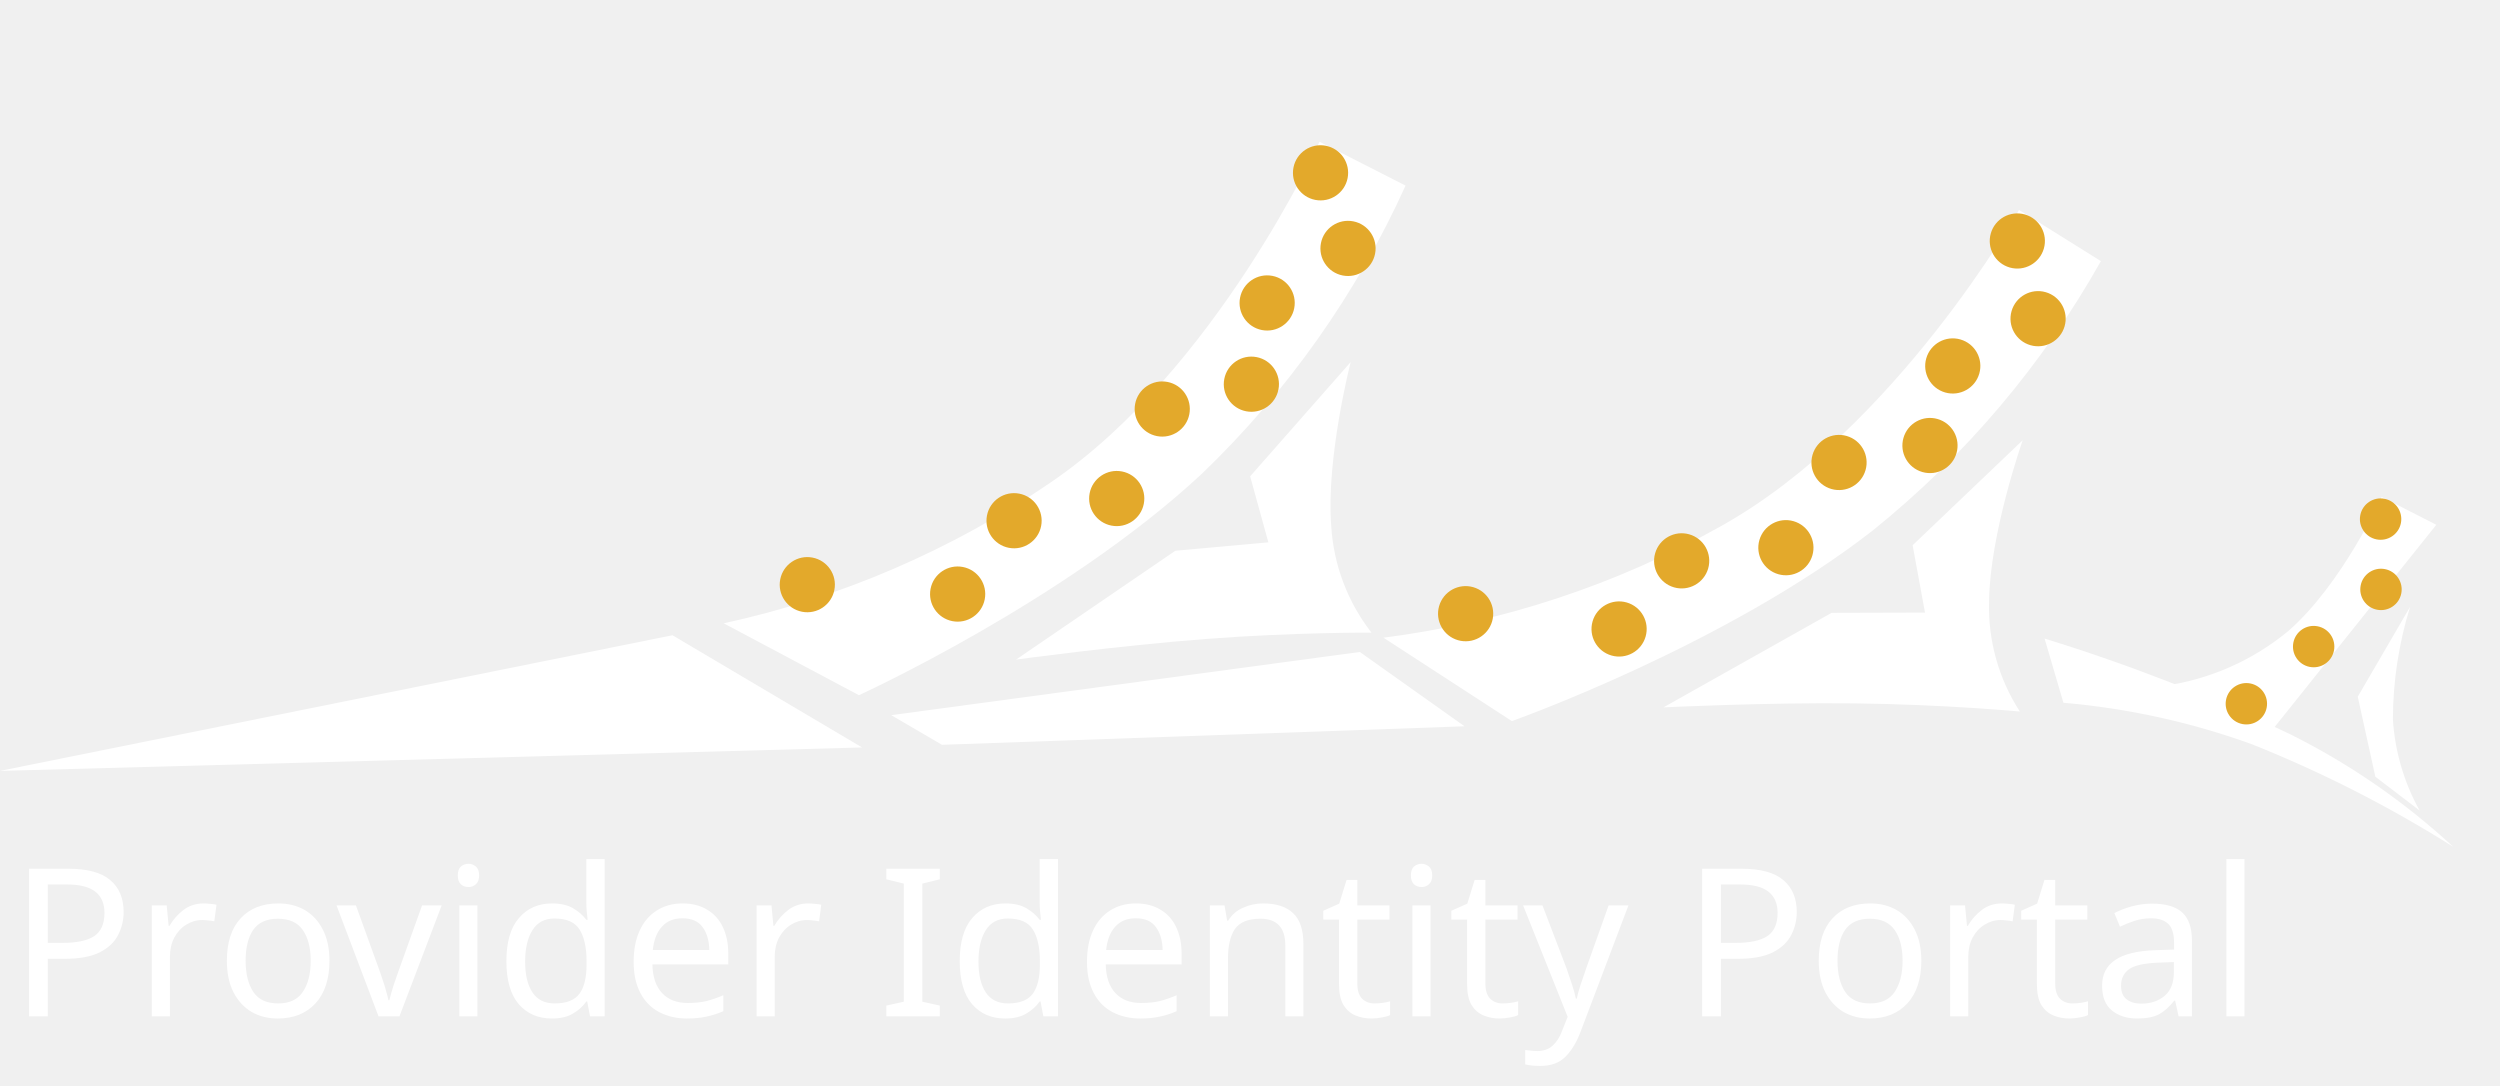
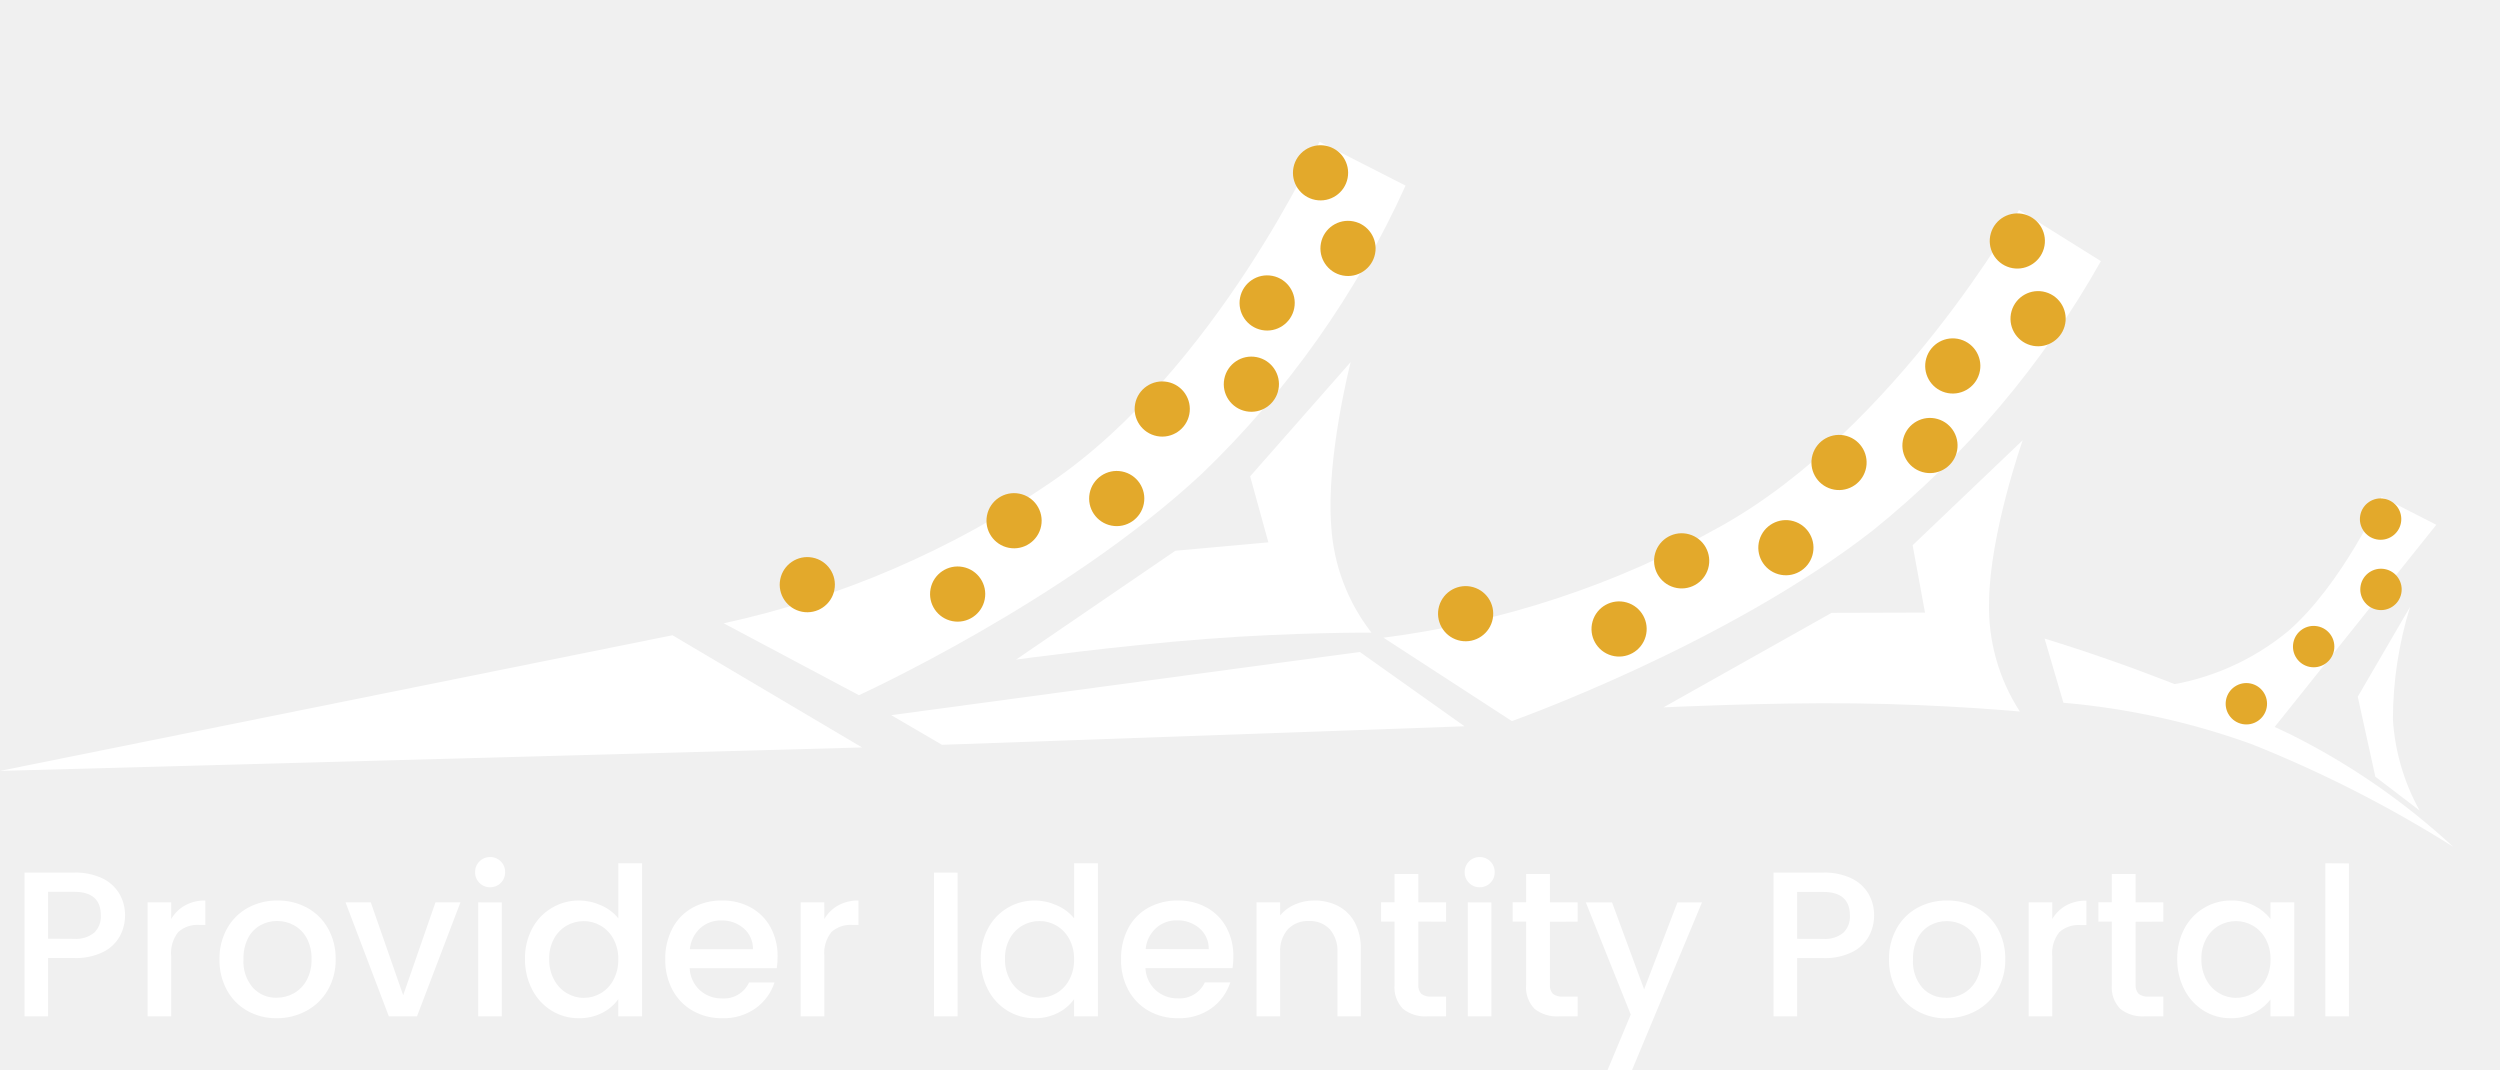
- <svg xmlns="http://www.w3.org/2000/svg" width="181.255" height="78.688" viewBox="0 0 181.255 78.688">
+ <svg xmlns="http://www.w3.org/2000/svg" width="181.255" height="77.573" viewBox="0 0 181.255 77.573">
  <g id="Group_86" data-name="Group 86" transform="translate(-52.744 -126.781)">
-     <text id="Provider_Identity_Portal" data-name="Provider Identity Portal" transform="translate(53.396 200.469)" fill="#fff" font-size="15" font-family="Poppins-Medium, Poppins" font-weight="500">
-       <tspan x="0" y="0">Provider Identity Portal</tspan>
-     </text>
+     <path id="Path_2396" data-name="Path 2396" d="M8.415-7.32a3.148,3.148,0,0,1-.375,1.5,2.81,2.81,0,0,1-1.2,1.148,4.454,4.454,0,0,1-2.115.443H2.835V0H1.125V-10.425h3.6a4.545,4.545,0,0,1,2.033.412A2.868,2.868,0,0,1,8-8.895,3.061,3.061,0,0,1,8.415-7.32Zm-3.69,1.7A2.085,2.085,0,0,0,6.18-6.068,1.618,1.618,0,0,0,6.66-7.32q0-1.71-1.935-1.71H2.835v3.4Zm7.035-1.44a2.686,2.686,0,0,1,1-.983A2.95,2.95,0,0,1,14.235-8.4v1.77H13.8a2.083,2.083,0,0,0-1.523.51,2.439,2.439,0,0,0-.517,1.77V0H10.05V-8.265h1.71ZM19.4.135A4.233,4.233,0,0,1,17.28-.4,3.825,3.825,0,0,1,15.8-1.9a4.525,4.525,0,0,1-.54-2.242,4.438,4.438,0,0,1,.555-2.235,3.833,3.833,0,0,1,1.515-1.5A4.4,4.4,0,0,1,19.47-8.4a4.4,4.4,0,0,1,2.145.525,3.834,3.834,0,0,1,1.515,1.5,4.438,4.438,0,0,1,.555,2.235,4.346,4.346,0,0,1-.57,2.235A3.947,3.947,0,0,1,21.563-.4,4.475,4.475,0,0,1,19.4.135Zm0-1.485a2.545,2.545,0,0,0,1.237-.315,2.4,2.4,0,0,0,.938-.945,3.038,3.038,0,0,0,.36-1.53,3.1,3.1,0,0,0-.345-1.523A2.329,2.329,0,0,0,20.67-6.6a2.5,2.5,0,0,0-1.23-.315,2.46,2.46,0,0,0-1.222.315,2.248,2.248,0,0,0-.892.938A3.217,3.217,0,0,0,17-4.14a2.9,2.9,0,0,0,.682,2.062A2.255,2.255,0,0,0,19.4-1.35Zm9.18-.18,2.34-6.735H32.73L29.58,0H27.54L24.4-8.265h1.83ZM34.89-9.36a1.059,1.059,0,0,1-.78-.315,1.059,1.059,0,0,1-.315-.78,1.059,1.059,0,0,1,.315-.78,1.059,1.059,0,0,1,.78-.315,1.042,1.042,0,0,1,.765.315,1.059,1.059,0,0,1,.315.78,1.059,1.059,0,0,1-.315.78A1.042,1.042,0,0,1,34.89-9.36Zm.84,1.1V0H34.02V-8.265Zm1.68,4.1a4.574,4.574,0,0,1,.517-2.2,3.793,3.793,0,0,1,1.41-1.493A3.805,3.805,0,0,1,41.325-8.4a3.876,3.876,0,0,1,1.6.352,3.269,3.269,0,0,1,1.252.937V-11.1H45.9V0H44.175V-1.245a3.2,3.2,0,0,1-1.162.99,3.607,3.607,0,0,1-1.7.39,3.7,3.7,0,0,1-1.972-.547,3.864,3.864,0,0,1-1.41-1.53A4.707,4.707,0,0,1,37.41-4.17Zm6.765.03a2.993,2.993,0,0,0-.353-1.485,2.474,2.474,0,0,0-.922-.96,2.413,2.413,0,0,0-1.23-.33,2.457,2.457,0,0,0-1.23.322,2.432,2.432,0,0,0-.923.945,2.95,2.95,0,0,0-.352,1.477,3.079,3.079,0,0,0,.352,1.5,2.487,2.487,0,0,0,.93.983,2.385,2.385,0,0,0,1.222.337,2.413,2.413,0,0,0,1.23-.33,2.462,2.462,0,0,0,.922-.967A3.036,3.036,0,0,0,44.175-4.14Zm11.55-.2a5.346,5.346,0,0,1-.06.84H49.35a2.293,2.293,0,0,0,.735,1.59,2.32,2.32,0,0,0,1.62.6,2,2,0,0,0,1.95-1.155H55.5A3.723,3.723,0,0,1,54.143-.593a3.983,3.983,0,0,1-2.437.728A4.221,4.221,0,0,1,49.583-.4a3.789,3.789,0,0,1-1.47-1.5A4.576,4.576,0,0,1,47.58-4.14,4.683,4.683,0,0,1,48.1-6.383a3.639,3.639,0,0,1,1.455-1.492A4.33,4.33,0,0,1,51.705-8.4a4.209,4.209,0,0,1,2.085.51,3.6,3.6,0,0,1,1.425,1.433A4.314,4.314,0,0,1,55.725-4.335Zm-1.785-.54a1.946,1.946,0,0,0-.675-1.515,2.413,2.413,0,0,0-1.635-.57,2.2,2.2,0,0,0-1.515.563,2.351,2.351,0,0,0-.75,1.523Zm5.175-2.19a2.686,2.686,0,0,1,1-.983A2.95,2.95,0,0,1,61.59-8.4v1.77h-.435a2.083,2.083,0,0,0-1.522.51,2.439,2.439,0,0,0-.518,1.77V0H57.4V-8.265h1.71Zm9.66-3.36V0h-1.71V-10.425Zm1.68,6.255a4.574,4.574,0,0,1,.518-2.2,3.793,3.793,0,0,1,1.41-1.493A3.805,3.805,0,0,1,74.37-8.4a3.876,3.876,0,0,1,1.6.352,3.269,3.269,0,0,1,1.253.937V-11.1h1.725V0H77.22V-1.245a3.2,3.2,0,0,1-1.162.99,3.607,3.607,0,0,1-1.7.39,3.7,3.7,0,0,1-1.973-.547,3.864,3.864,0,0,1-1.41-1.53A4.707,4.707,0,0,1,70.455-4.17Zm6.765.03a2.993,2.993,0,0,0-.353-1.485,2.474,2.474,0,0,0-.923-.96,2.413,2.413,0,0,0-1.23-.33,2.457,2.457,0,0,0-1.23.322,2.432,2.432,0,0,0-.923.945A2.95,2.95,0,0,0,72.21-4.17a3.079,3.079,0,0,0,.353,1.5,2.487,2.487,0,0,0,.93.983,2.385,2.385,0,0,0,1.223.337,2.413,2.413,0,0,0,1.23-.33,2.462,2.462,0,0,0,.923-.967A3.036,3.036,0,0,0,77.22-4.14Zm11.55-.2a5.346,5.346,0,0,1-.06.84H82.395a2.293,2.293,0,0,0,.735,1.59,2.32,2.32,0,0,0,1.62.6A2,2,0,0,0,86.7-2.46h1.845A3.723,3.723,0,0,1,87.188-.593,3.983,3.983,0,0,1,84.75.135,4.221,4.221,0,0,1,82.628-.4a3.789,3.789,0,0,1-1.47-1.5,4.576,4.576,0,0,1-.533-2.242,4.683,4.683,0,0,1,.518-2.243A3.639,3.639,0,0,1,82.6-7.875,4.33,4.33,0,0,1,84.75-8.4a4.209,4.209,0,0,1,2.085.51A3.6,3.6,0,0,1,88.26-6.457,4.314,4.314,0,0,1,88.77-4.335Zm-1.785-.54A1.946,1.946,0,0,0,86.31-6.39a2.413,2.413,0,0,0-1.635-.57A2.2,2.2,0,0,0,83.16-6.4a2.351,2.351,0,0,0-.75,1.523ZM94.62-8.4a3.706,3.706,0,0,1,1.748.4,2.88,2.88,0,0,1,1.207,1.2,3.947,3.947,0,0,1,.435,1.92V0H96.315V-4.62a2.4,2.4,0,0,0-.555-1.7,1.975,1.975,0,0,0-1.515-.593,2,2,0,0,0-1.522.593,2.379,2.379,0,0,0-.562,1.7V0H90.45V-8.265h1.71v.945a2.831,2.831,0,0,1,1.073-.795A3.429,3.429,0,0,1,94.62-8.4Zm7.56,1.53V-2.3a.878.878,0,0,0,.217.668,1.081,1.081,0,0,0,.743.2h1.05V0h-1.35a2.6,2.6,0,0,1-1.77-.54,2.225,2.225,0,0,1-.615-1.755V-6.87H99.48v-1.4h.975V-10.32h1.725v2.055h2.01v1.4Zm4.455-2.49a1.059,1.059,0,0,1-.78-.315,1.059,1.059,0,0,1-.315-.78,1.059,1.059,0,0,1,.315-.78,1.059,1.059,0,0,1,.78-.315,1.042,1.042,0,0,1,.765.315,1.059,1.059,0,0,1,.315.78,1.059,1.059,0,0,1-.315.78A1.042,1.042,0,0,1,106.635-9.36Zm.84,1.1V0h-1.71V-8.265Zm4.245,1.4V-2.3a.878.878,0,0,0,.217.668,1.081,1.081,0,0,0,.743.2h1.05V0h-1.35a2.6,2.6,0,0,1-1.77-.54,2.225,2.225,0,0,1-.615-1.755V-6.87h-.975v-1.4h.975V-10.32h1.725v2.055h2.01v1.4Zm11.025-1.4-5.07,12.15H115.9l1.68-4.02-3.255-8.13h1.9l2.325,6.3,2.415-6.3Zm12.48.945a3.148,3.148,0,0,1-.375,1.5,2.81,2.81,0,0,1-1.2,1.148,4.454,4.454,0,0,1-2.115.443h-1.89V0h-1.71V-10.425h3.6a4.545,4.545,0,0,1,2.033.412,2.868,2.868,0,0,1,1.245,1.118A3.061,3.061,0,0,1,135.225-7.32Zm-3.69,1.7a2.085,2.085,0,0,0,1.455-.443,1.618,1.618,0,0,0,.48-1.253q0-1.71-1.935-1.71h-1.89v3.4Zm8.91,5.76A4.233,4.233,0,0,1,138.33-.4a3.825,3.825,0,0,1-1.485-1.5,4.525,4.525,0,0,1-.54-2.242,4.438,4.438,0,0,1,.555-2.235,3.833,3.833,0,0,1,1.515-1.5A4.4,4.4,0,0,1,140.52-8.4a4.4,4.4,0,0,1,2.145.525,3.834,3.834,0,0,1,1.515,1.5,4.438,4.438,0,0,1,.555,2.235,4.346,4.346,0,0,1-.57,2.235A3.947,3.947,0,0,1,142.613-.4,4.475,4.475,0,0,1,140.445.135Zm0-1.485a2.545,2.545,0,0,0,1.237-.315,2.4,2.4,0,0,0,.938-.945,3.038,3.038,0,0,0,.36-1.53,3.1,3.1,0,0,0-.345-1.523,2.329,2.329,0,0,0-.915-.937,2.5,2.5,0,0,0-1.23-.315,2.46,2.46,0,0,0-1.223.315,2.248,2.248,0,0,0-.893.938,3.217,3.217,0,0,0-.33,1.523,2.9,2.9,0,0,0,.682,2.062A2.255,2.255,0,0,0,140.445-1.35Zm7.695-5.715a2.686,2.686,0,0,1,1-.983,2.95,2.95,0,0,1,1.477-.352v1.77h-.435a2.083,2.083,0,0,0-1.523.51,2.439,2.439,0,0,0-.517,1.77V0h-1.71V-8.265h1.71Zm6.045.195V-2.3a.878.878,0,0,0,.217.668,1.081,1.081,0,0,0,.743.2h1.05V0h-1.35a2.6,2.6,0,0,1-1.77-.54A2.226,2.226,0,0,1,152.46-2.3V-6.87h-.975v-1.4h.975V-10.32h1.725v2.055h2.01v1.4Zm3.015,2.7a4.574,4.574,0,0,1,.518-2.2,3.793,3.793,0,0,1,1.41-1.493A3.777,3.777,0,0,1,161.1-8.4a3.608,3.608,0,0,1,1.7.382,3.455,3.455,0,0,1,1.163.953v-1.2h1.725V0h-1.725V-1.23a3.4,3.4,0,0,1-1.185.975,3.652,3.652,0,0,1-1.71.39,3.634,3.634,0,0,1-1.95-.547,3.883,3.883,0,0,1-1.4-1.53A4.707,4.707,0,0,1,157.2-4.17Zm6.765.03a2.993,2.993,0,0,0-.353-1.485,2.474,2.474,0,0,0-.923-.96,2.413,2.413,0,0,0-1.23-.33,2.457,2.457,0,0,0-1.23.322,2.432,2.432,0,0,0-.923.945,2.95,2.95,0,0,0-.353,1.477,3.079,3.079,0,0,0,.353,1.5,2.487,2.487,0,0,0,.93.983,2.385,2.385,0,0,0,1.223.337,2.413,2.413,0,0,0,1.23-.33,2.462,2.462,0,0,0,.923-.967A3.036,3.036,0,0,0,163.965-4.14Zm5.685-6.96V0h-1.71V-11.1Z" transform="translate(53.396 200.469)" fill="#fff" />
    <path id="Path_2323" data-name="Path 2323" d="M0,0H7A67.637,67.637,0,0,1,3.333,25.3C-1.3,38.025-11.54,50.912-11.54,50.912l-11.1-.193A67.474,67.474,0,0,0-6.162,30.87C.827,18.142,0,0,0,0Z" transform="translate(148.412 137.06) rotate(27)" fill="#fff" />
    <path id="Path_2324" data-name="Path 2324" d="M8532.264,2205.207s1.568,7.015,4.131,11.213a13.946,13.946,0,0,0,6.118,5.579s-4.939,2.479-10.457,5.84-11.615,7.6-11.615,7.6l6.705-12.272,5.734-3.607-3.349-3.665Z" transform="translate(-6450.49 -5685.387) rotate(27)" fill="#fff" />
    <path id="Path_2325" data-name="Path 2325" d="M8542.513,2217.456l3.33,3.525a53.6,53.6,0,0,1,13.552-3.525,89.612,89.612,0,0,1,16.366,0,50.712,50.712,0,0,0-14.2-1.906A132.178,132.178,0,0,0,8542.513,2217.456Z" transform="translate(-6403.751 -5680.907) rotate(27)" fill="#fff" />
    <path id="Path_2326" data-name="Path 2326" d="M8565.08,2203.377a27.93,27.93,0,0,0,2.591,7.829,15.6,15.6,0,0,0,4.728,5.012l-3.971-.726-3.771-4.59Z" transform="translate(-6403.751 -5680.907) rotate(27)" fill="#fff" />
    <path id="Path_2327" data-name="Path 2327" d="M8559.624,2197.21h4.45l-3.952,19.162-5.225,1.5-3.125.591.024-1.89a18.12,18.12,0,0,0,6.2-7.6C8559.958,2204.133,8559.624,2197.21,8559.624,2197.21Z" transform="translate(-6403.751 -5680.907) rotate(27)" fill="#fff" />
    <circle id="Ellipse_66" data-name="Ellipse 66" cx="2" cy="2" r="2" transform="translate(109.693 166.826) rotate(11)" fill="#e3a92b" />
    <circle id="Ellipse_67" data-name="Ellipse 67" cx="2" cy="2" r="2" transform="translate(120.594 167.507) rotate(11)" fill="#e3a92b" />
    <circle id="Ellipse_68" data-name="Ellipse 68" cx="2" cy="2" r="2" transform="translate(124.684 162.19) rotate(11)" fill="#e3a92b" />
    <circle id="Ellipse_69" data-name="Ellipse 69" cx="2" cy="2" r="2" transform="translate(132.127 160.581) rotate(11)" fill="#e3a92b" />
    <circle id="Ellipse_70" data-name="Ellipse 70" cx="2" cy="2" r="2" transform="translate(135.427 154.091) rotate(11)" fill="#e3a92b" />
    <circle id="Ellipse_71" data-name="Ellipse 71" cx="2" cy="2" r="2" transform="translate(143.033 146.401) rotate(11)" fill="#e3a92b" />
    <circle id="Ellipse_72" data-name="Ellipse 72" cx="2" cy="2" r="2" transform="translate(141.889 152.291) rotate(11)" fill="#e3a92b" />
    <circle id="Ellipse_73" data-name="Ellipse 73" cx="2" cy="2" r="2" transform="translate(148.896 142.447) rotate(11)" fill="#e3a92b" />
    <circle id="Ellipse_74" data-name="Ellipse 74" cx="2" cy="2" r="2" transform="translate(146.904 136.966) rotate(11)" fill="#e3a92b" />
    <circle id="Ellipse_75" data-name="Ellipse 75" cx="1.5" cy="1.5" r="1.5" transform="translate(214.423 176.046) rotate(11)" fill="#e3a92b" />
    <circle id="Ellipse_76" data-name="Ellipse 76" cx="1.5" cy="1.5" r="1.5" transform="translate(219.303 171.902) rotate(11)" fill="#e3a92b" />
    <circle id="Ellipse_77" data-name="Ellipse 77" cx="1.5" cy="1.5" r="1.5" transform="translate(224.184 167.756) rotate(11)" fill="#e3a92b" />
    <circle id="Ellipse_78" data-name="Ellipse 78" cx="1.5" cy="1.5" r="1.5" transform="translate(224.156 162.658) rotate(11)" fill="#e3a92b" />
    <path id="Path_2392" data-name="Path 2392" d="M0,0H7A67.637,67.637,0,0,1,3.333,25.3C-1.3,38.025-11.54,50.912-11.54,50.912l-11.1-.193A67.474,67.474,0,0,0-6.162,30.87C.827,18.142,0,0,0,0Z" transform="matrix(0.848, 0.53, -0.53, 0.848, 199.126, 142.004)" fill="#fff" />
    <path id="Path_2393" data-name="Path 2393" d="M8532.264,2205.207s1.568,7.015,4.131,11.213a13.946,13.946,0,0,0,6.118,5.579s-4.939,2.479-10.457,5.84-11.615,7.6-11.615,7.6l6.705-12.272,5.734-3.607-3.349-3.665Z" transform="matrix(0.848, 0.53, -0.53, 0.848, -5867.205, -6233.419)" fill="#fff" />
    <circle id="Ellipse_94" data-name="Ellipse 94" cx="2" cy="2" r="2" transform="translate(157.634 168.801) rotate(16)" fill="#e3a92b" />
    <circle id="Ellipse_95" data-name="Ellipse 95" cx="2" cy="2" r="2" transform="translate(168.76 169.91) rotate(16)" fill="#e3a92b" />
    <circle id="Ellipse_96" data-name="Ellipse 96" cx="2" cy="2" r="2" transform="translate(173.297 164.97) rotate(16)" fill="#e3a92b" />
    <circle id="Ellipse_97" data-name="Ellipse 97" cx="2" cy="2" r="2" transform="translate(180.854 164.016) rotate(16)" fill="#e3a92b" />
    <circle id="Ellipse_98" data-name="Ellipse 98" cx="2" cy="2" r="2" transform="translate(184.706 157.838) rotate(16)" fill="#e3a92b" />
    <circle id="Ellipse_99" data-name="Ellipse 99" cx="2" cy="2" r="2" transform="translate(192.953 150.84) rotate(16)" fill="#e3a92b" />
    <circle id="Ellipse_100" data-name="Ellipse 100" cx="2" cy="2" r="2" transform="translate(191.3 156.608) rotate(16)" fill="#e3a92b" />
    <circle id="Ellipse_101" data-name="Ellipse 101" cx="2" cy="2" r="2" transform="translate(199.138 147.413) rotate(16)" fill="#e3a92b" />
    <circle id="Ellipse_102" data-name="Ellipse 102" cx="2" cy="2" r="2" transform="translate(197.633 141.779) rotate(16)" fill="#e3a92b" />
    <path id="Path_2394" data-name="Path 2394" d="M8281.913,2517.051l-34.885,14.829-4.209-.687,30.076-16.452Z" transform="translate(-6670.878 -5138.404) rotate(21)" fill="#fff" />
    <path id="Path_2395" data-name="Path 2395" d="M8477.363,2439.438l-48.756,9.834,62.5-1.7Z" transform="translate(-8375.863 -2266.599)" fill="#fff" />
  </g>
</svg>
